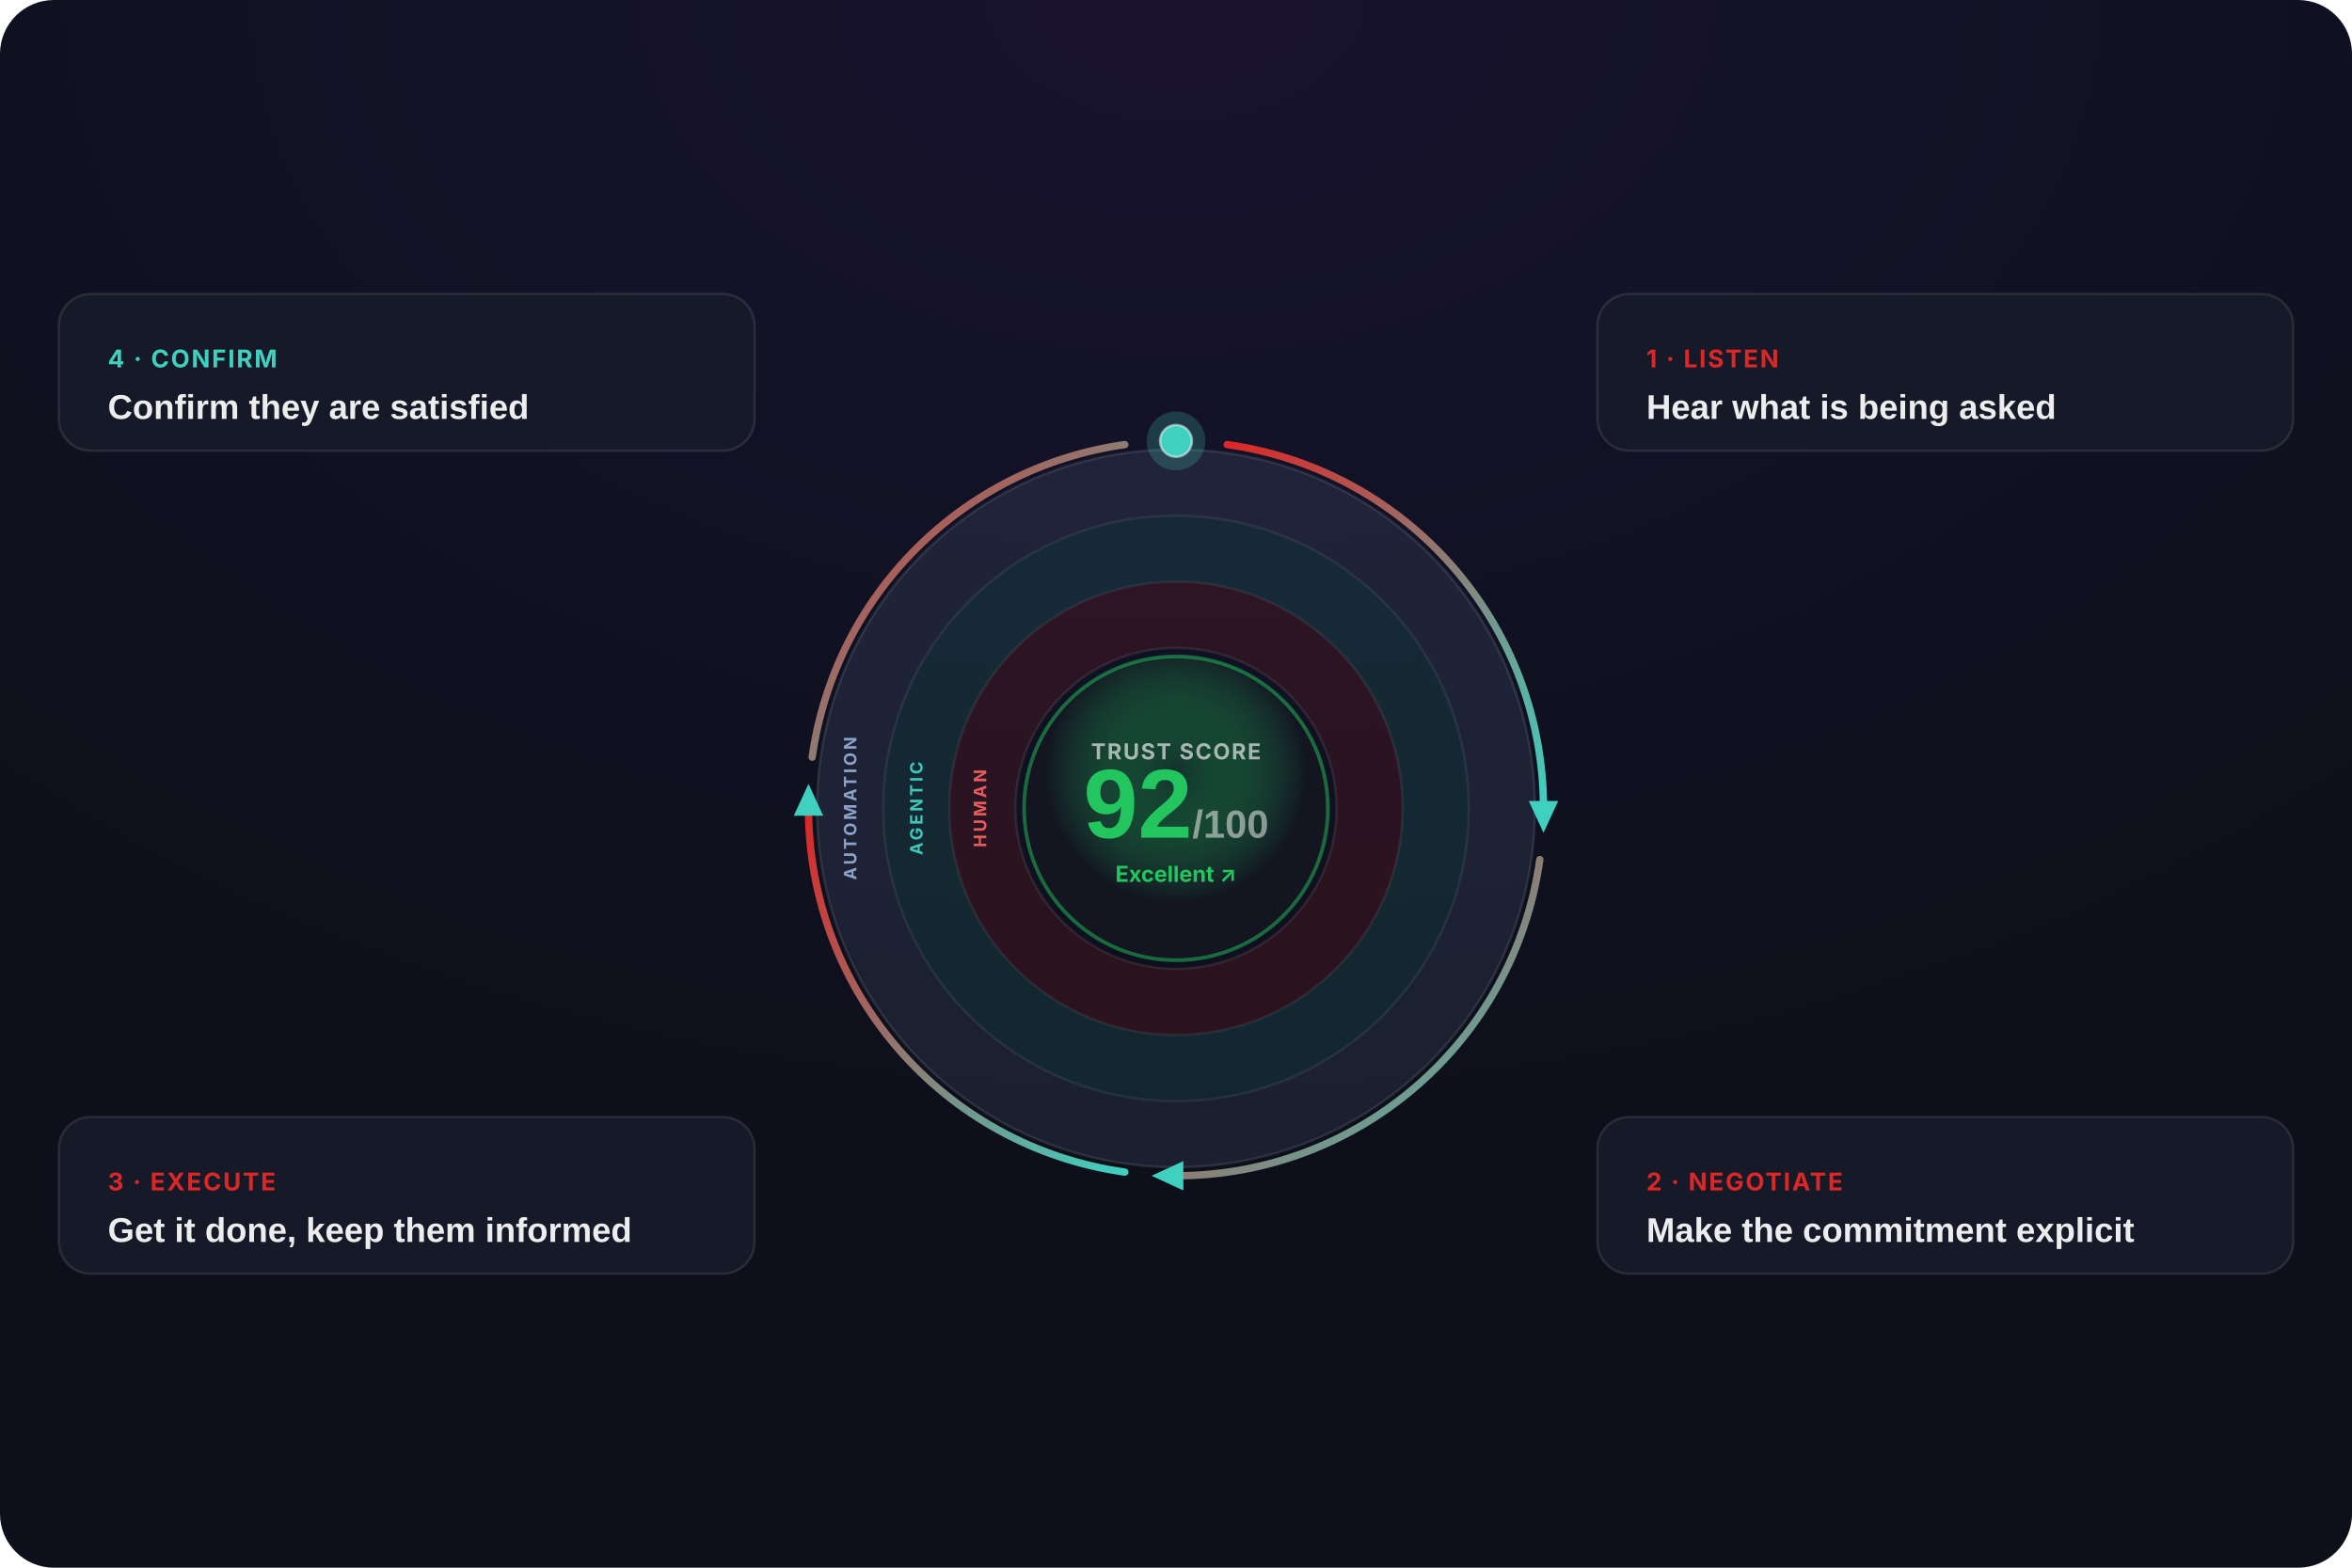
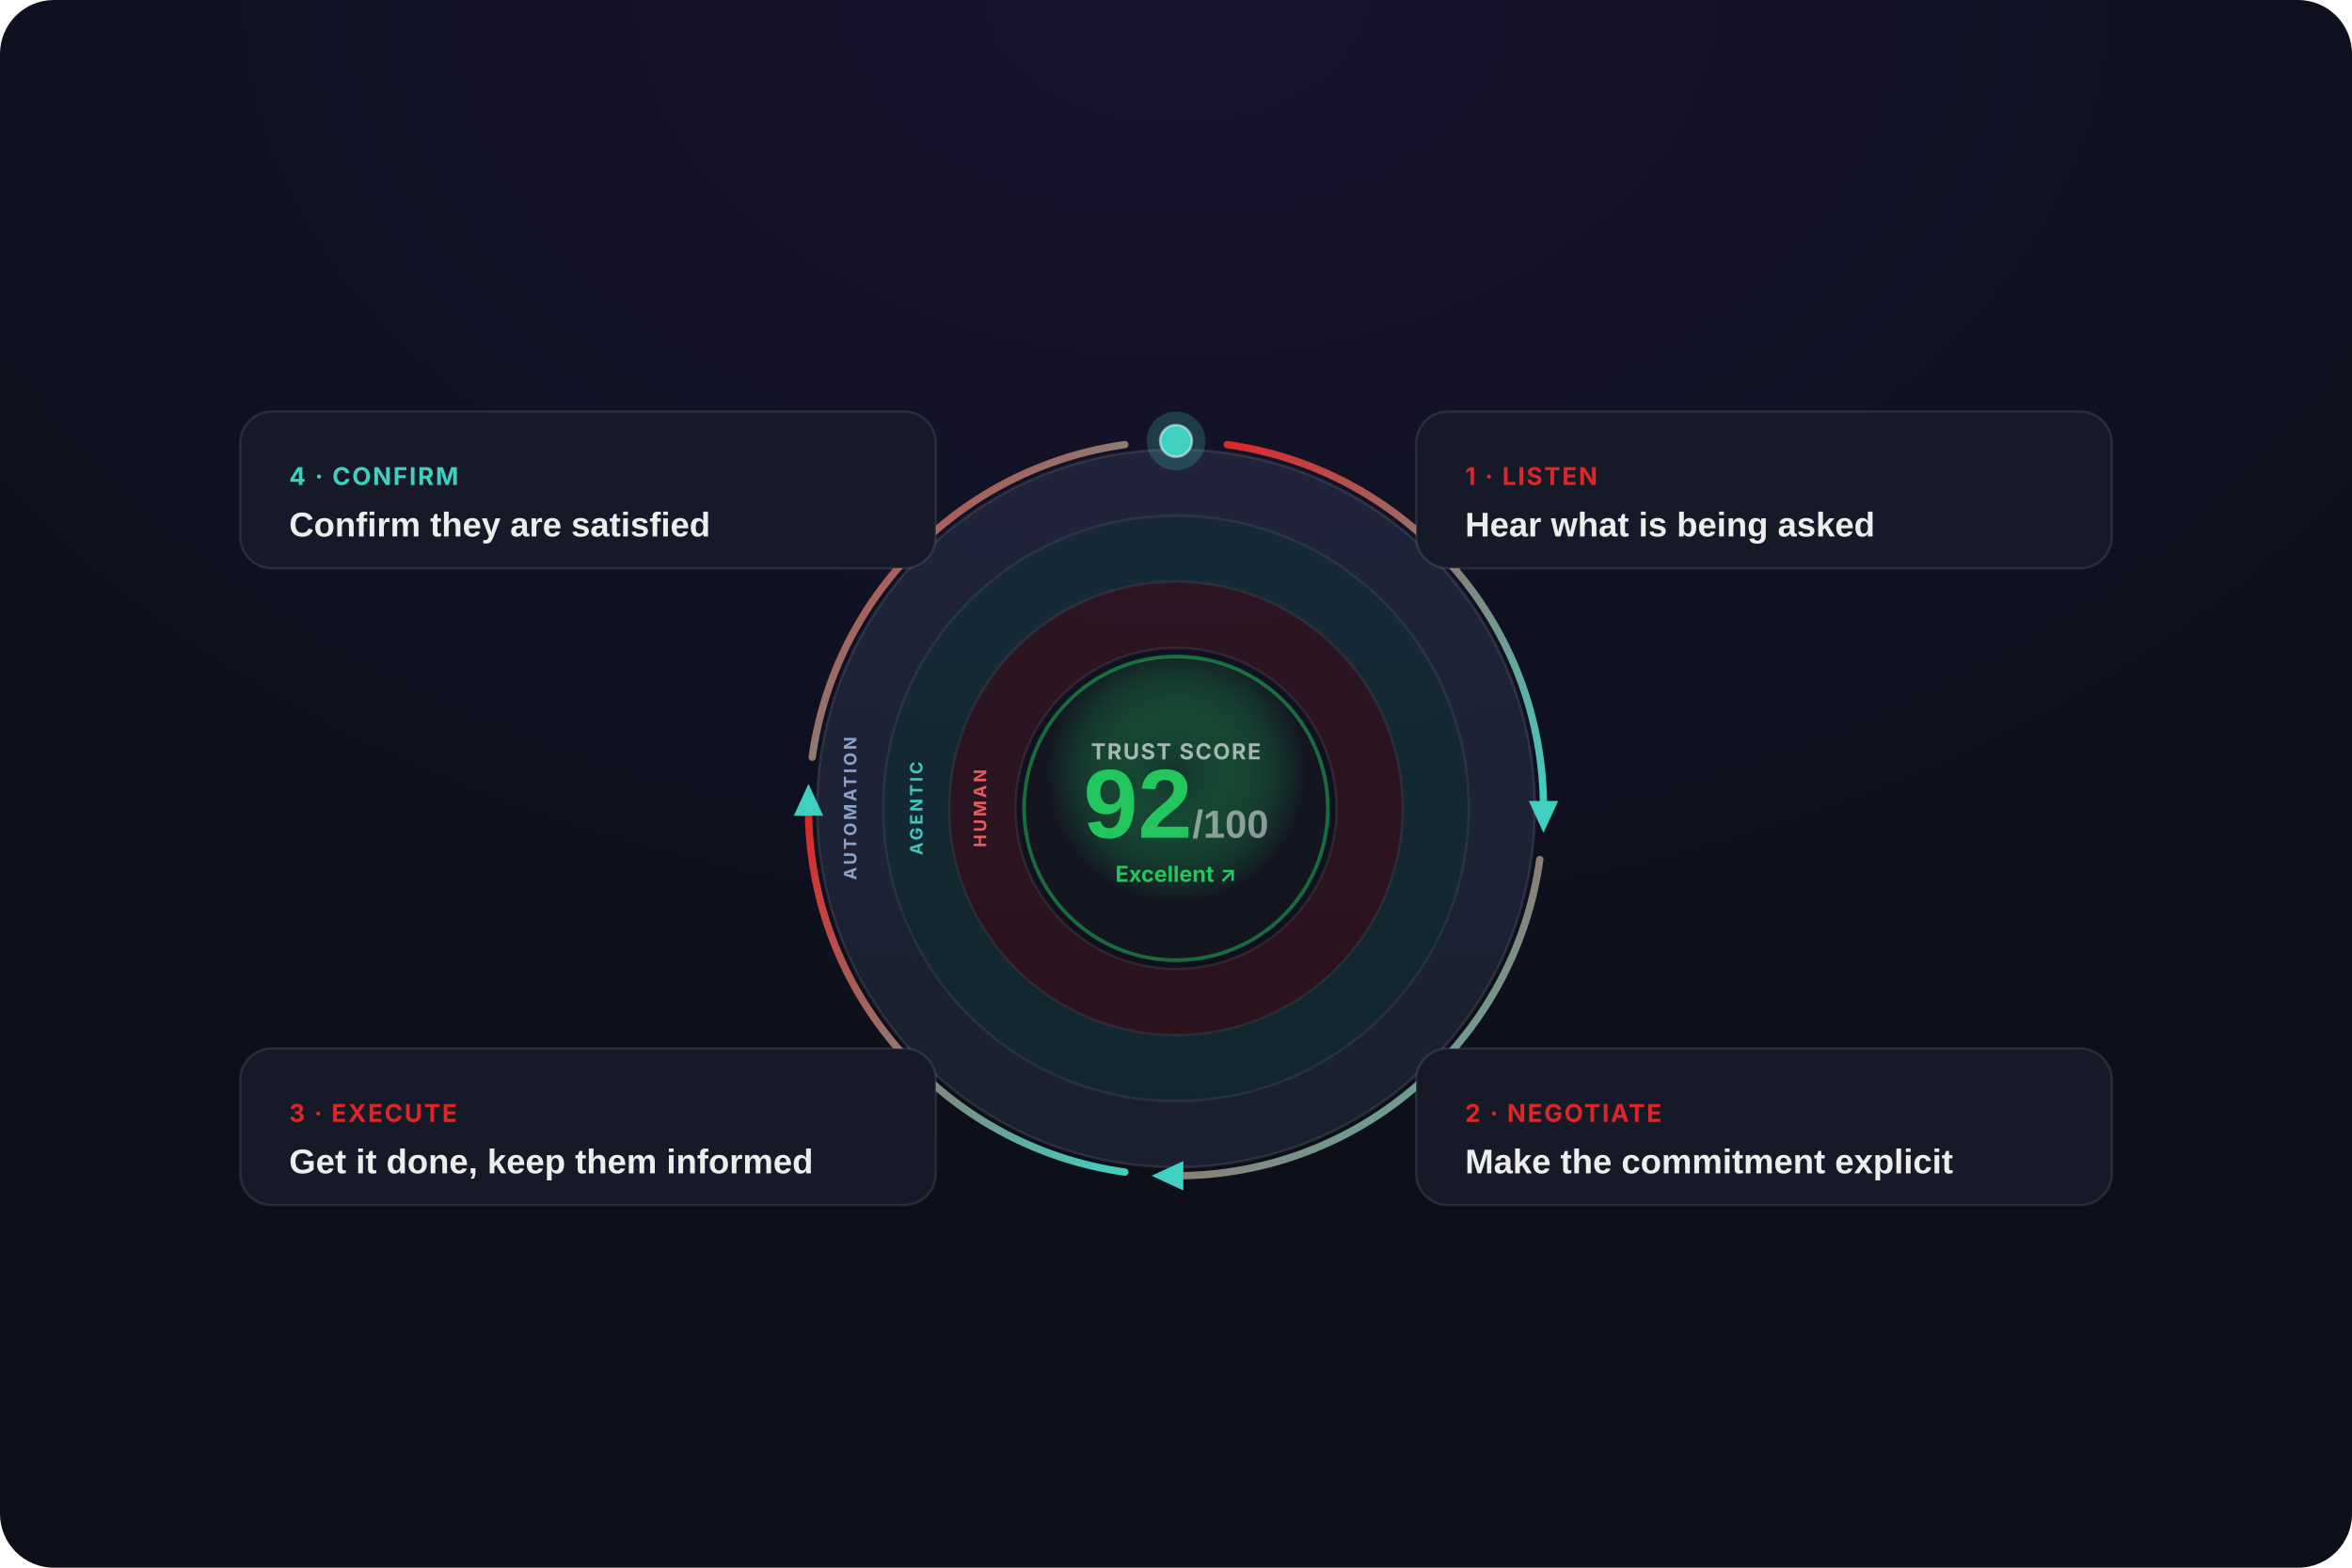
<svg xmlns="http://www.w3.org/2000/svg" viewBox="0 0 960 640" width="960" height="640" font-family="Inter, Arial, sans-serif">
  <defs>
    <linearGradient id="tfLoop" x1="0" y1="0" x2="1" y2="1">
      <stop offset="0%" stop-color="#dc2727" />
      <stop offset="100%" stop-color="#3fd0c0" />
    </linearGradient>
    <radialGradient id="tfBg" cx="50%" cy="0%" r="75%">
      <stop offset="0%" stop-color="#1a1330" />
      <stop offset="55%" stop-color="#101223" />
      <stop offset="100%" stop-color="#0d0f1a" />
    </radialGradient>
    <radialGradient id="tfHub" cx="50%" cy="38%" r="60%">
      <stop offset="0%" stop-color="rgba(34,197,94,0.18)" />
      <stop offset="72%" stop-color="rgba(19,21,33,0.95)" />
    </radialGradient>
  </defs>
  <rect x="0" y="0" width="960" height="640" rx="22" fill="url(#tfBg)" />
  <g transform="translate(280,130)">
    <circle cx="200" cy="200" r="133" fill="none" stroke="rgba(126,152,196,0.13)" stroke-width="27" />
    <circle cx="200" cy="200" r="106" fill="none" stroke="rgba(63,208,192,0.12)" stroke-width="27" />
    <circle cx="200" cy="200" r="79" fill="none" stroke="rgba(220,39,39,0.14)" stroke-width="27" />
    <circle cx="200" cy="200" r="146.5" fill="none" stroke="rgba(255,255,255,0.10)" stroke-width="1" />
    <circle cx="200" cy="200" r="119.5" fill="none" stroke="rgba(255,255,255,0.07)" stroke-width="1" />
    <circle cx="200" cy="200" r="92.5" fill="none" stroke="rgba(255,255,255,0.07)" stroke-width="1" />
    <circle cx="200" cy="200" r="65.5" fill="none" stroke="rgba(255,255,255,0.08)" stroke-width="1" />
    <path d="M220.9 51.5 A150 150 0 0 1 350 200" fill="none" stroke="url(#tfLoop)" stroke-width="3" stroke-linecap="round" />
    <path d="M348.5 220.9 A150 150 0 0 1 200 350" fill="none" stroke="url(#tfLoop)" stroke-width="3" stroke-linecap="round" />
    <path d="M179.1 348.5 A150 150 0 0 1 50 200" fill="none" stroke="url(#tfLoop)" stroke-width="3" stroke-linecap="round" />
    <path d="M51.5 179.1 A150 150 0 0 1 179.1 51.5" fill="none" stroke="url(#tfLoop)" stroke-width="3" stroke-linecap="round" />
    <polygon points="344,197 356,197 350,210" fill="#3fd0c0" />
    <polygon points="203,344 203,356 190,350" fill="#3fd0c0" />
    <polygon points="44,203 56,203 50,190" fill="#3fd0c0" />
    <circle cx="200" cy="50" r="12" fill="#3fd0c0" opacity="0.22" />
    <circle cx="200" cy="50" r="6.5" fill="#3fd0c0" />
    <circle cx="200" cy="50" r="6.5" fill="none" stroke="rgba(255,255,255,0.5)" stroke-width="1" />
    <text x="67" y="200" transform="rotate(-90 67 200)" text-anchor="middle" dominant-baseline="central" font-size="7" font-weight="700" letter-spacing="1.1" fill="rgba(150,174,214,0.92)">AUTOMATION</text>
    <text x="94" y="200" transform="rotate(-90 94 200)" text-anchor="middle" dominant-baseline="central" font-size="7" font-weight="700" letter-spacing="1.1" fill="rgba(63,208,192,0.95)">AGENTIC</text>
    <text x="120" y="200" transform="rotate(-90 120 200)" text-anchor="middle" dominant-baseline="central" font-size="7" font-weight="700" letter-spacing="1.1" fill="rgba(240,96,96,0.95)">HUMAN</text>
    <circle cx="200" cy="200" r="62" fill="url(#tfHub)" stroke="rgba(34,197,94,0.5)" stroke-width="1.5" />
    <text x="200" y="180" text-anchor="middle" font-size="9" font-weight="700" letter-spacing="0.6" fill="rgba(255,255,255,0.62)">TRUST SCORE</text>
    <text x="200" y="212" text-anchor="middle" font-family="Manrope, Arial, sans-serif" font-weight="800" font-size="40" fill="#22c55e">92<tspan font-size="16" fill="rgba(255,255,255,0.5)">/100</tspan>
    </text>
    <text x="200" y="230" text-anchor="middle" font-size="9" font-weight="700" fill="#22c55e">Excellent ↗</text>
  </g>
  <g>
-     <rect x="24" y="120" width="284" height="64" rx="13" fill="#161927" stroke="rgba(255,255,255,0.10)" />
-     <text x="44" y="150" font-size="10" font-weight="700" letter-spacing="0.7" fill="#3fd0c0">4 · CONFIRM</text>
-     <text x="44" y="171" font-family="Manrope, Arial, sans-serif" font-size="14" font-weight="600" fill="rgba(255,255,255,0.92)">Confirm they are satisfied</text>
+     <rect x="98" y="168" width="284" height="64" rx="13" fill="#161927" stroke="rgba(255,255,255,0.10)" />
+     <text x="118" y="198" font-size="10" font-weight="700" letter-spacing="0.7" fill="#3fd0c0">4 · CONFIRM</text>
+     <text x="118" y="219" font-family="Manrope, Arial, sans-serif" font-size="14" font-weight="600" fill="rgba(255,255,255,0.92)">Confirm they are satisfied</text>
  </g>
  <g>
-     <rect x="652" y="120" width="284" height="64" rx="13" fill="#161927" stroke="rgba(255,255,255,0.10)" />
-     <text x="672" y="150" font-size="10" font-weight="700" letter-spacing="0.7" fill="#dc2727">1 · LISTEN</text>
-     <text x="672" y="171" font-family="Manrope, Arial, sans-serif" font-size="14" font-weight="600" fill="rgba(255,255,255,0.92)">Hear what is being asked</text>
+     <rect x="578" y="168" width="284" height="64" rx="13" fill="#161927" stroke="rgba(255,255,255,0.10)" />
+     <text x="598" y="198" font-size="10" font-weight="700" letter-spacing="0.7" fill="#dc2727">1 · LISTEN</text>
+     <text x="598" y="219" font-family="Manrope, Arial, sans-serif" font-size="14" font-weight="600" fill="rgba(255,255,255,0.92)">Hear what is being asked</text>
  </g>
  <g>
-     <rect x="24" y="456" width="284" height="64" rx="13" fill="#161927" stroke="rgba(255,255,255,0.10)" />
-     <text x="44" y="486" font-size="10" font-weight="700" letter-spacing="0.7" fill="#dc2727">3 · EXECUTE</text>
-     <text x="44" y="507" font-family="Manrope, Arial, sans-serif" font-size="14" font-weight="600" fill="rgba(255,255,255,0.92)">Get it done, keep them informed</text>
+     <rect x="98" y="428" width="284" height="64" rx="13" fill="#161927" stroke="rgba(255,255,255,0.10)" />
+     <text x="118" y="458" font-size="10" font-weight="700" letter-spacing="0.7" fill="#dc2727">3 · EXECUTE</text>
+     <text x="118" y="479" font-family="Manrope, Arial, sans-serif" font-size="14" font-weight="600" fill="rgba(255,255,255,0.92)">Get it done, keep them informed</text>
  </g>
  <g>
-     <rect x="652" y="456" width="284" height="64" rx="13" fill="#161927" stroke="rgba(255,255,255,0.10)" />
-     <text x="672" y="486" font-size="10" font-weight="700" letter-spacing="0.7" fill="#dc2727">2 · NEGOTIATE</text>
-     <text x="672" y="507" font-family="Manrope, Arial, sans-serif" font-size="14" font-weight="600" fill="rgba(255,255,255,0.92)">Make the commitment explicit</text>
+     <rect x="578" y="428" width="284" height="64" rx="13" fill="#161927" stroke="rgba(255,255,255,0.10)" />
+     <text x="598" y="458" font-size="10" font-weight="700" letter-spacing="0.7" fill="#dc2727">2 · NEGOTIATE</text>
+     <text x="598" y="479" font-family="Manrope, Arial, sans-serif" font-size="14" font-weight="600" fill="rgba(255,255,255,0.92)">Make the commitment explicit</text>
  </g>
</svg>
